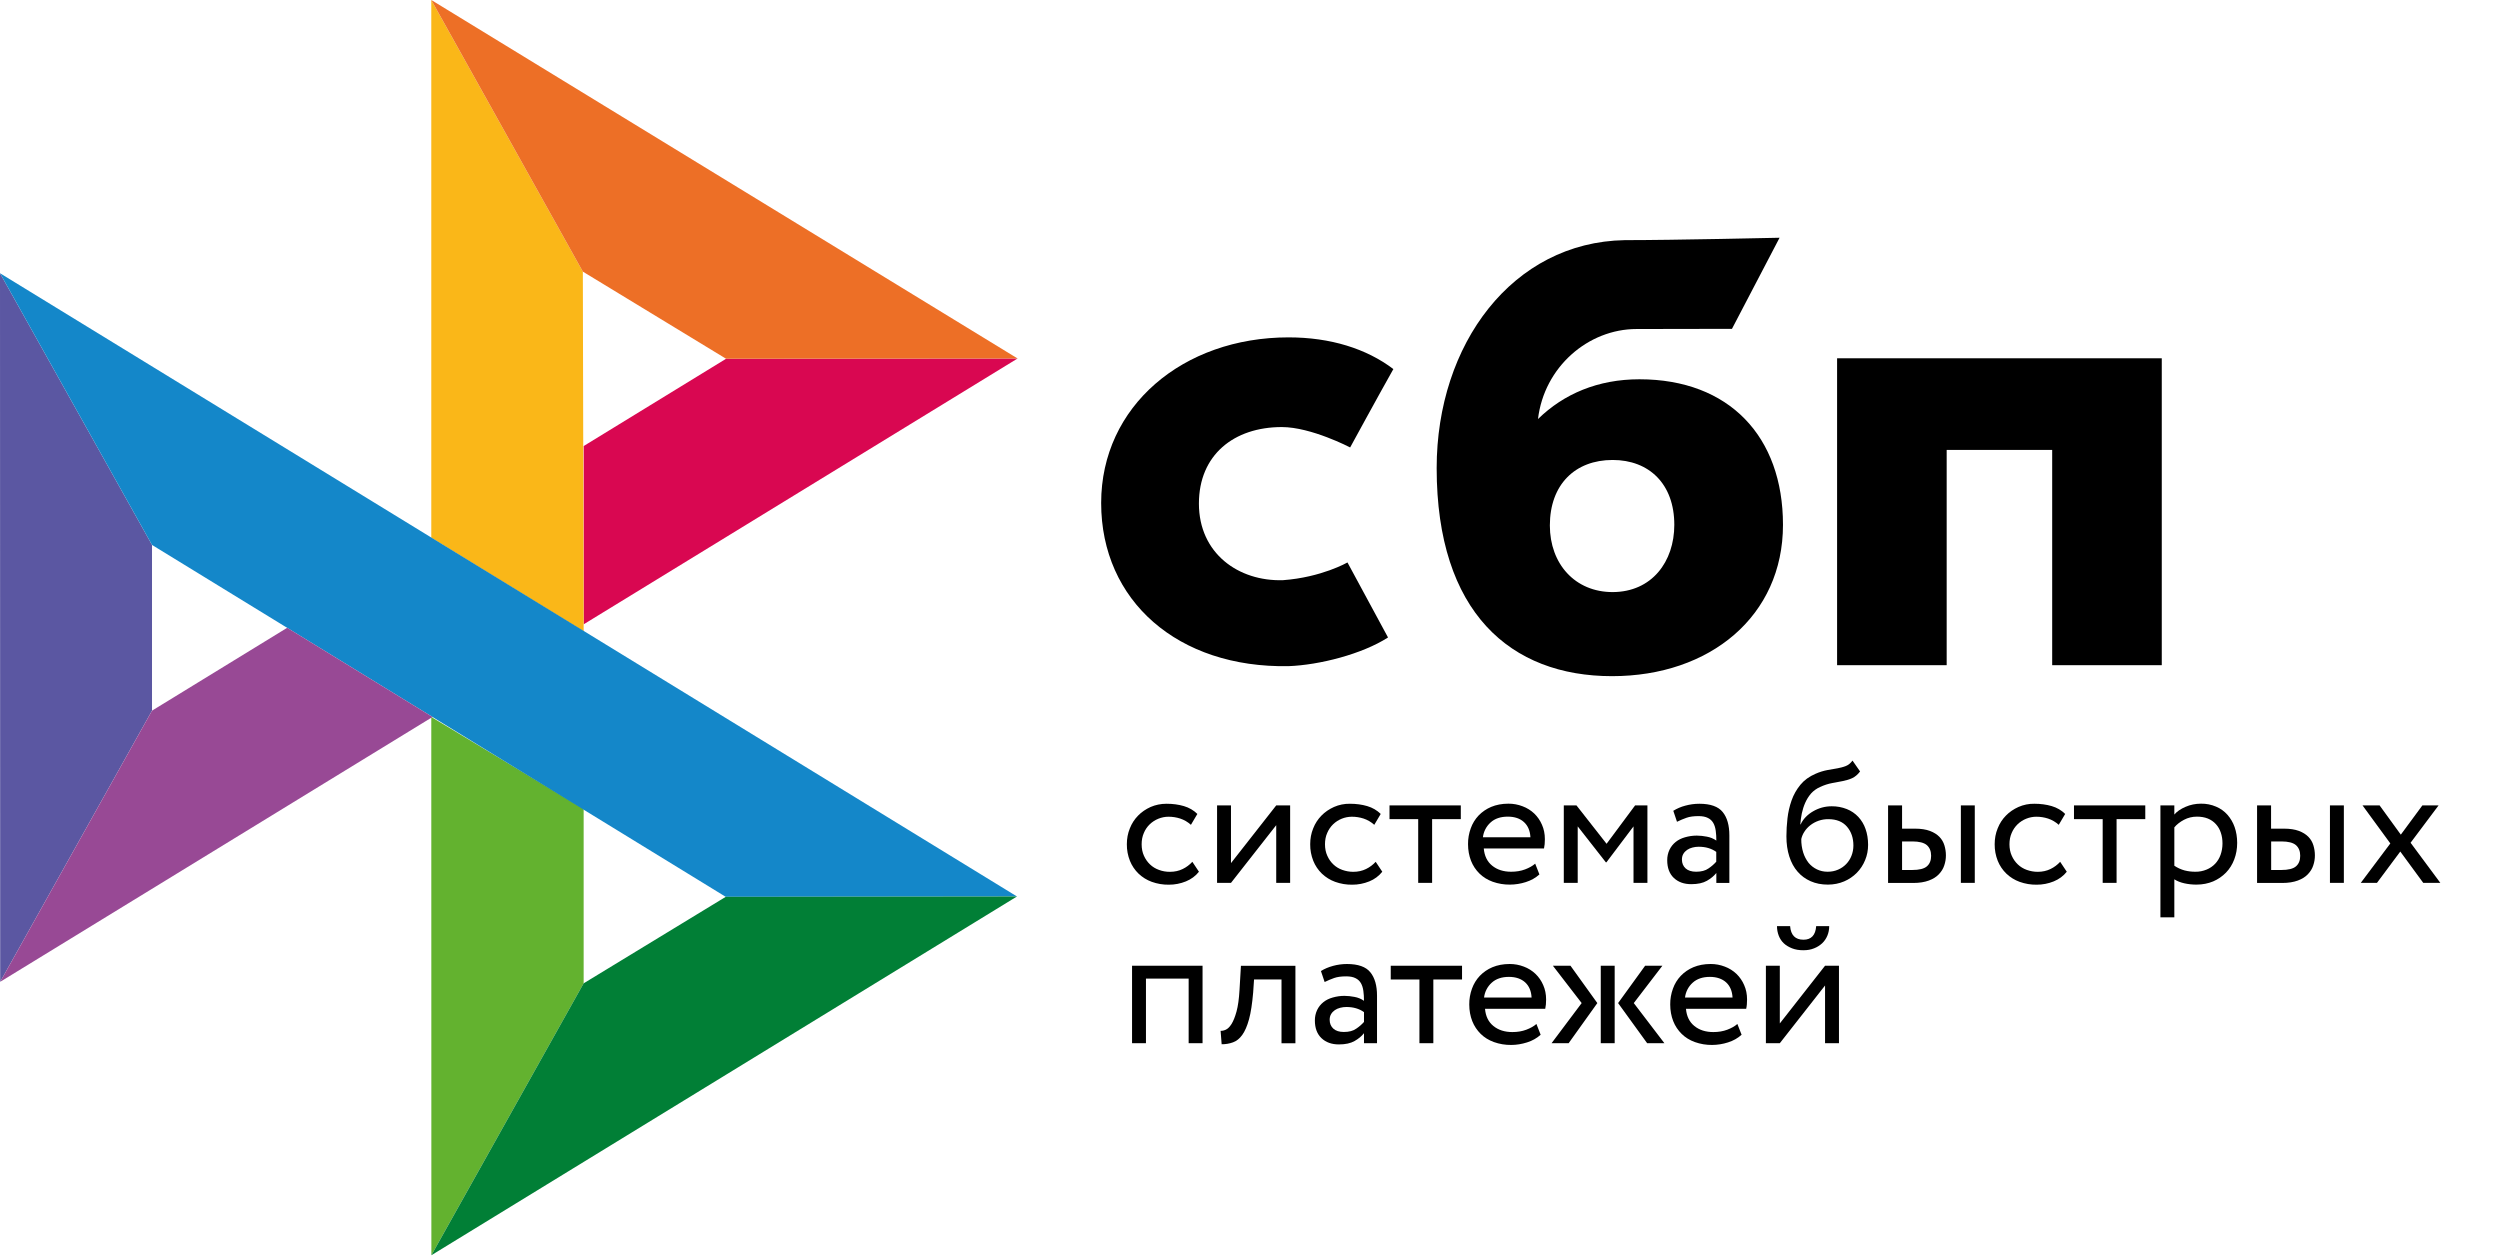
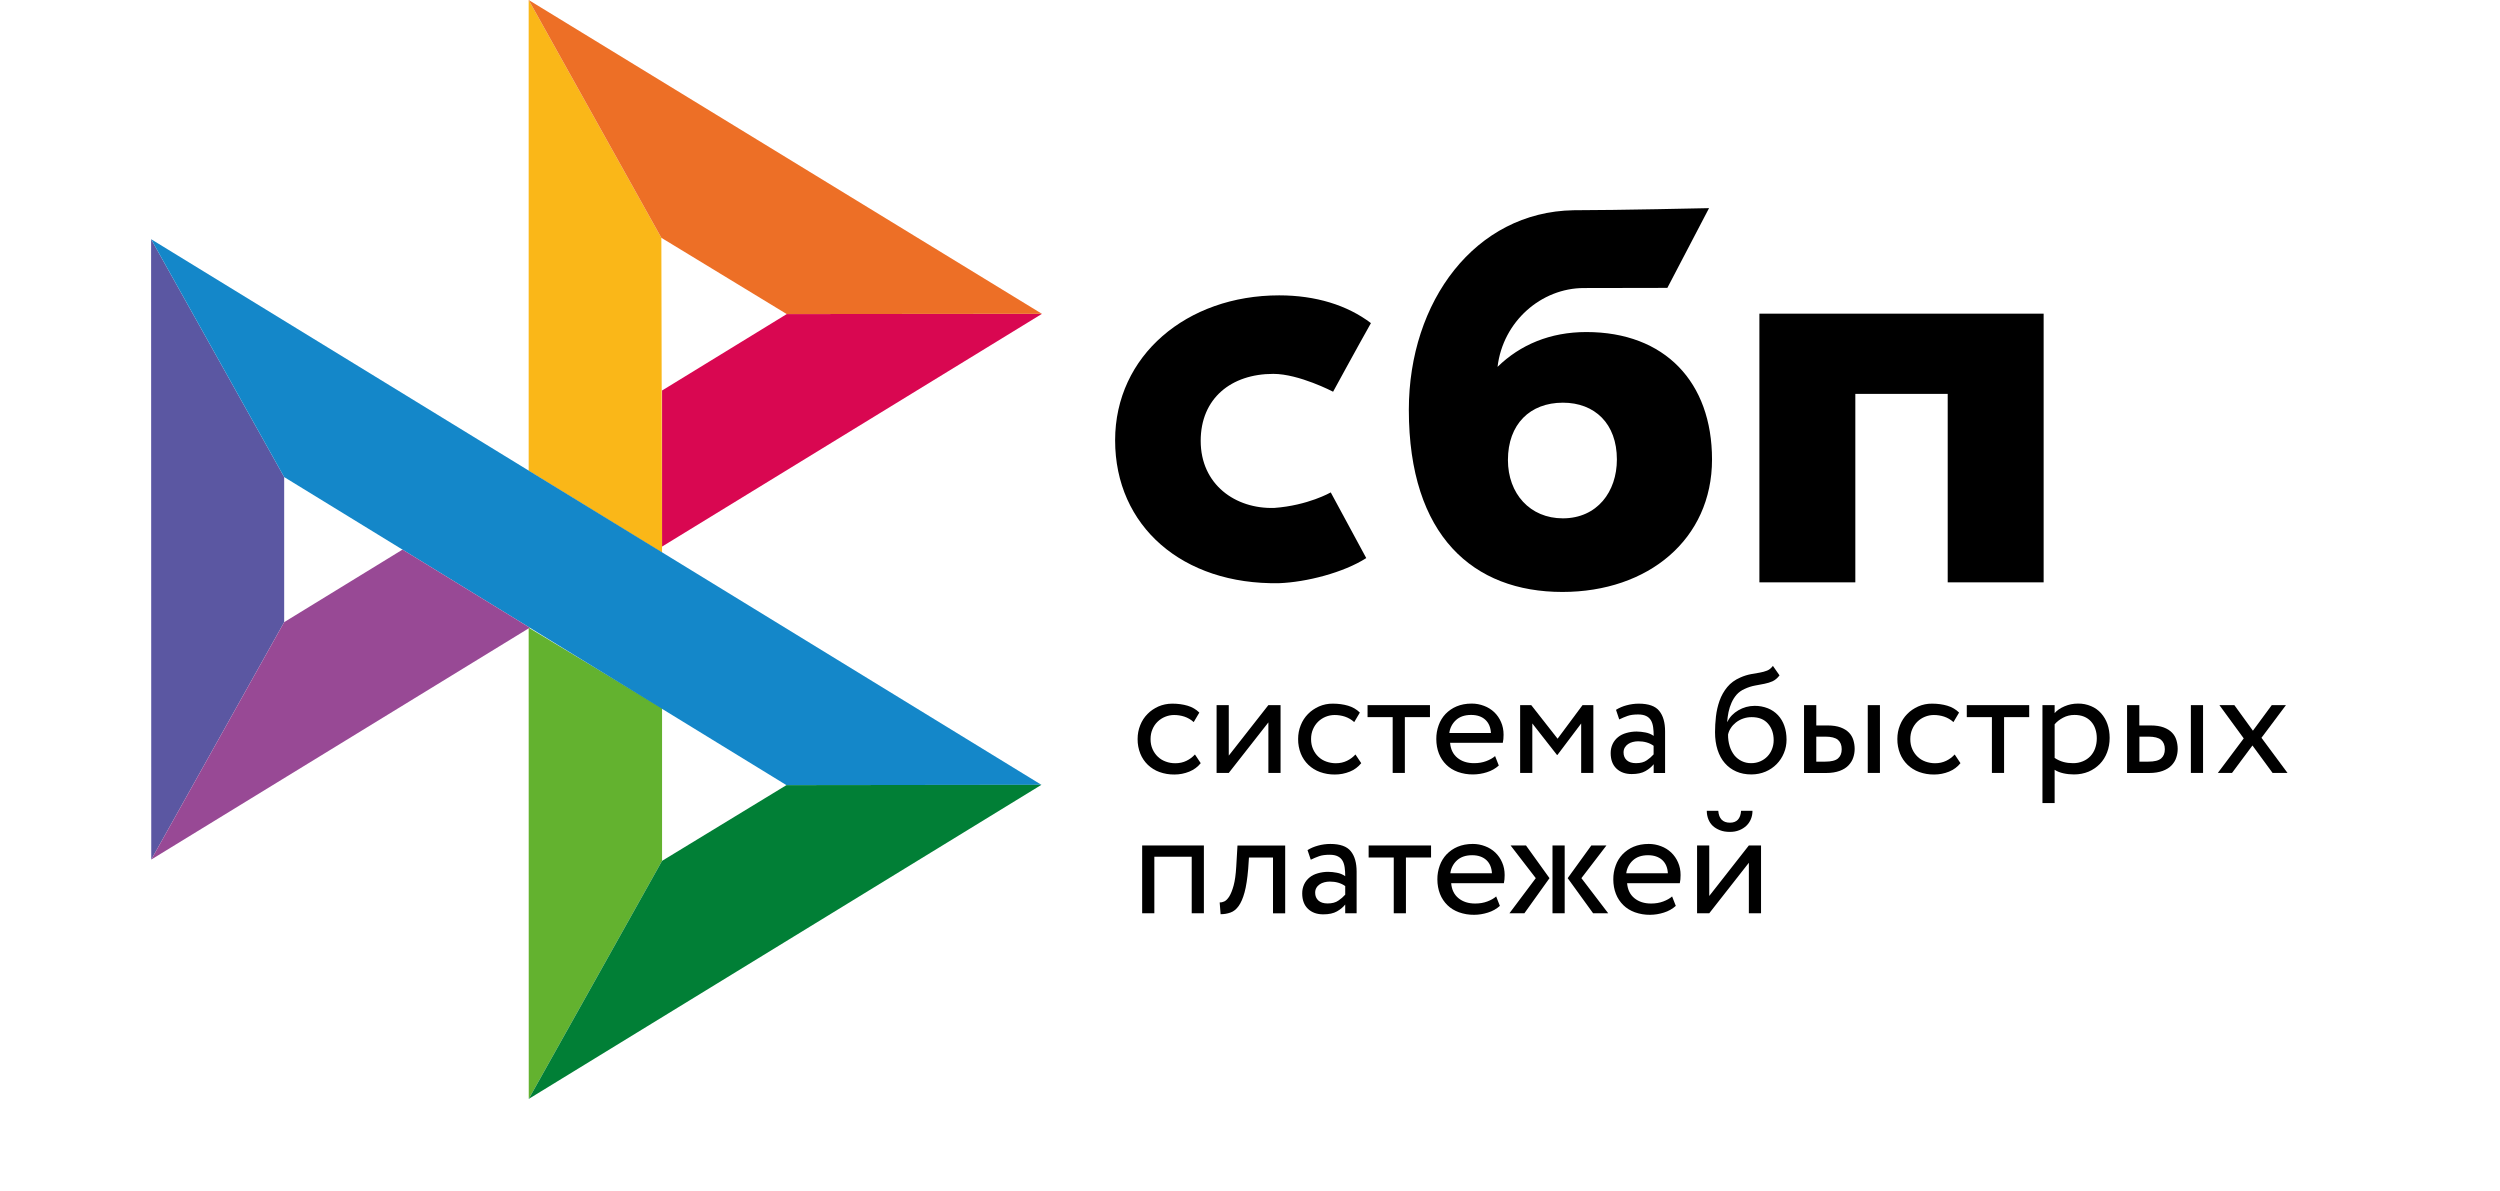
- <svg xmlns="http://www.w3.org/2000/svg" width="239" height="120" fill="none" version="1.1" id="svg102">
+ <svg xmlns="http://www.w3.org/2000/svg" width="210" height="100" viewBox="0 0 240 130" fill="none" version="1.1" id="svg102">
  <defs id="defs106" />
  <path d="m 206.665,34.254 v 29.338 h -10.476 v -20.58 h -10.087 v 20.58 h -10.476 v -29.34 h 31.039 z" id="path60" style="fill:#000000" />
  <path d="m 154.111,64.641 c 9.378,0 16.342,-5.75 16.342,-14.467 0,-8.437 -5.138,-13.915 -13.725,-13.915 -3.963,0 -7.233,1.395 -9.696,3.802 0.588,-4.975 4.795,-8.607 9.427,-8.607 1.069,0 9.117,-0.017 9.117,-0.017 l 4.551,-8.709 c 0,0 -10.104,0.23 -14.801,0.23 -10.732,0.187 -17.981,9.942 -17.981,21.79 0,13.803 7.07,19.893 16.766,19.893 z m 0.057,-20.668 c 3.482,0 5.896,2.288 5.896,6.2 0,3.521 -2.145,6.422 -5.896,6.43 -3.588,0 -6.002,-2.688 -6.002,-6.37 0,-3.913 2.414,-6.26 6.002,-6.26 z" id="path62" style="clip-rule:evenodd;fill:#000000;fill-rule:evenodd" />
  <path d="m 128.818,53.77 c 0,0 -2.474,1.426 -6.169,1.696 -4.248,0.126 -8.033,-2.557 -8.033,-7.324 0,-4.65 3.34,-7.315 7.926,-7.315 2.812,0 6.532,1.949 6.532,1.949 0,0 2.722,-4.995 4.132,-7.493 -2.582,-1.957 -6.021,-3.03 -10.021,-3.03 -10.095,0 -17.914,6.582 -17.914,15.83 0,9.366 7.349,15.795 17.914,15.601 2.953,-0.11 7.027,-1.147 9.51,-2.742 z" id="path64" style="fill:#000000" />
  <path d="M0 26.12l14.532 25.975v15.844L.017 93.863 0 26.12z" fill="#5B57A2" id="path66" />
  <path d="M55.797 42.643l13.617-8.346 27.868-.026-41.485 25.414V42.643z" fill="#D90751" id="path68" />
  <path d="M55.72 25.967l.077 34.39-14.566-8.95V0l14.49 25.967z" fill="#FAB718" id="path70" />
  <path d="M97.282 34.271l-27.869.026-13.693-8.33L41.231 0l56.05 34.271z" fill="#ED6F26" id="path72" />
  <path d="M55.797 94.007V77.322l-14.566-8.78.008 51.458 14.558-25.993z" fill="#63B22F" id="path74" />
  <path d="M69.38 85.737L14.531 52.095 0 26.12l97.223 59.583-27.844.034z" fill="#1487C9" id="path76" />
  <path d="M41.24 120l14.556-25.993 13.583-8.27 27.843-.034L41.24 120z" fill="#017F36" id="path78" />
  <path d="M.017 93.863l41.333-25.32-13.896-8.526-12.922 7.922L.017 93.863z" fill="#984995" id="path80" />
  <path d="m 114.619,83.337 c -0.32,0.408 -0.741,0.716 -1.246,0.924 a 4.282,4.282 0 0 1 -1.632,0.316 4.63,4.63 0 0 1 -1.633,-0.274 3.623,3.623 0 0 1 -1.262,-0.782 3.539,3.539 0 0 1 -0.824,-1.224 4.173,4.173 0 0 1 -0.295,-1.589 c 0,-0.54 0.093,-1.04 0.286,-1.514 0.185,-0.475 0.454,-0.882 0.791,-1.224 0.337,-0.349 0.741,-0.615 1.195,-0.823 0.463,-0.2 0.968,-0.308 1.523,-0.308 0.598,0 1.153,0.075 1.658,0.224 0.505,0.15 0.934,0.4 1.287,0.75 l -0.614,1.04 a 2.886,2.886 0 0 0 -1.027,-0.6 3.612,3.612 0 0 0 -1.119,-0.174 c -0.336,0 -0.656,0.066 -0.967,0.191 a 2.591,2.591 0 0 0 -0.825,0.533 2.438,2.438 0 0 0 -0.564,0.832 c -0.143,0.324 -0.21,0.682 -0.21,1.081 0,0.408 0.075,0.774 0.218,1.09 0.144,0.325 0.337,0.6 0.581,0.832 0.244,0.234 0.53,0.408 0.858,0.525 0.329,0.125 0.674,0.183 1.044,0.183 0.454,0 0.867,-0.092 1.22,-0.267 a 3.05,3.05 0 0 0 0.926,-0.69 z m 1.733,1.065 v -7.405 h 1.33 v 5.517 l 4.325,-5.517 h 1.33 v 7.406 h -1.33 v -5.517 l -4.325,5.517 h -1.33 z m 15.795,-1.065 a 3.01,3.01 0 0 1 -1.245,0.924 4.291,4.291 0 0 1 -1.633,0.316 4.628,4.628 0 0 1 -1.632,-0.274 3.627,3.627 0 0 1 -1.263,-0.782 3.539,3.539 0 0 1 -0.824,-1.224 4.173,4.173 0 0 1 -0.295,-1.589 c 0,-0.54 0.093,-1.04 0.286,-1.514 0.186,-0.475 0.455,-0.882 0.791,-1.224 0.337,-0.349 0.741,-0.615 1.195,-0.823 a 3.637,3.637 0 0 1 1.523,-0.308 c 0.598,0 1.153,0.075 1.658,0.224 0.505,0.15 0.934,0.4 1.288,0.75 l -0.615,1.04 a 2.874,2.874 0 0 0 -1.026,-0.6 3.616,3.616 0 0 0 -1.119,-0.174 2.603,2.603 0 0 0 -1.793,0.724 2.536,2.536 0 0 0 -0.564,0.832 c -0.143,0.324 -0.21,0.682 -0.21,1.081 0,0.408 0.076,0.774 0.219,1.09 0.143,0.325 0.336,0.6 0.58,0.832 0.244,0.234 0.531,0.408 0.859,0.525 0.328,0.116 0.673,0.183 1.043,0.183 0.455,0 0.859,-0.092 1.22,-0.267 a 3.05,3.05 0 0 0 0.926,-0.69 z m 0.682,-6.34 h 6.824 v 1.315 h -2.743 v 6.09 h -1.33 v -6.09 h -2.743 v -1.315 z" id="path82" style="fill:#000000" />
  <path d="m 145.864,84.328 c 0.505,-0.158 0.934,-0.4 1.304,-0.732 l -0.404,-1.032 c -0.244,0.217 -0.572,0.4 -0.967,0.55 -0.396,0.15 -0.842,0.224 -1.33,0.224 -0.732,0 -1.338,-0.191 -1.818,-0.582 -0.479,-0.392 -0.74,-0.94 -0.799,-1.64 h 5.756 c 0.059,-0.258 0.084,-0.549 0.084,-0.89 0,-0.508 -0.093,-0.965 -0.278,-1.381 a 3.277,3.277 0 0 0 -0.74,-1.074 3.295,3.295 0 0 0 -1.111,-0.69 3.692,3.692 0 0 0 -1.355,-0.25 c -0.623,0 -1.17,0.108 -1.649,0.308 a 3.637,3.637 0 0 0 -1.204,0.824 3.477,3.477 0 0 0 -0.748,1.223 4.272,4.272 0 0 0 -0.261,1.514 c 0,0.583 0.101,1.115 0.286,1.59 a 3.5,3.5 0 0 0 0.808,1.223 c 0.345,0.34 0.765,0.599 1.262,0.782 a 4.772,4.772 0 0 0 1.658,0.274 5.04,5.04 0 0 0 1.506,-0.24 z m -3.366,-5.7 c 0.412,-0.374 0.959,-0.557 1.649,-0.557 0.648,0 1.17,0.175 1.549,0.525 0.379,0.349 0.58,0.832 0.614,1.447 h -4.544 a 2.26,2.26 0 0 1 0.732,-1.414 z" id="path84" style="clip-rule:evenodd;fill:#000000;fill-rule:evenodd" />
  <path d="m 149.499,76.997 h 1.212 l 2.878,3.67 2.726,-3.67 h 1.178 v 7.406 h -1.329 v -5.4 l -2.592,3.436 h -0.051 l -2.692,-3.437 v 5.4 h -1.33 z" id="path86" style="fill:#000000" />
  <path d="m 161.111,77.022 a 4.187,4.187 0 0 0 -1.144,0.49 l 0.353,1.05 c 0.303,-0.15 0.606,-0.275 0.909,-0.383 0.303,-0.109 0.69,-0.159 1.153,-0.159 0.37,0 0.665,0.059 0.892,0.175 0.227,0.108 0.395,0.275 0.513,0.475 0.118,0.2 0.194,0.449 0.236,0.74 0.042,0.291 0.059,0.607 0.059,0.949 a 2.28,2.28 0 0 0 -0.909,-0.375 5.229,5.229 0 0 0 -0.959,-0.1 c -0.396,0 -0.766,0.059 -1.12,0.158 -0.353,0.1 -0.656,0.25 -0.9,0.45 a 2.14,2.14 0 0 0 -0.589,0.74 2.3,2.3 0 0 0 -0.219,1.007 c 0,0.724 0.211,1.29 0.631,1.69 0.421,0.399 0.976,0.598 1.666,0.598 0.623,0 1.12,-0.108 1.498,-0.324 0.379,-0.217 0.682,-0.466 0.901,-0.749 v 0.957 h 1.245 v -4.543 c 0,-0.966 -0.21,-1.714 -0.639,-2.239 -0.421,-0.524 -1.17,-0.79 -2.23,-0.79 -0.472,0 -0.918,0.066 -1.347,0.183 z m 2.223,6 c -0.303,0.216 -0.699,0.315 -1.187,0.315 -0.429,0 -0.766,-0.108 -1.001,-0.316 -0.236,-0.216 -0.354,-0.499 -0.354,-0.849 0,-0.207 0.042,-0.382 0.135,-0.54 0.093,-0.158 0.219,-0.283 0.362,-0.383 a 1.6,1.6 0 0 1 0.513,-0.225 c 0.194,-0.05 0.387,-0.075 0.589,-0.075 0.657,0 1.22,0.158 1.683,0.491 v 0.94 a 3.824,3.824 0 0 1 -0.74,0.641 z m 13.733,-8.63 c 0.269,-0.124 0.521,-0.332 0.757,-0.64 l -0.724,-1.04 c -0.185,0.25 -0.395,0.424 -0.631,0.516 a 4.007,4.007 0 0 1 -0.774,0.216 l -0.252,0.045 c -0.219,0.038 -0.454,0.08 -0.707,0.122 a 5.224,5.224 0 0 0 -1.178,0.366 c -0.598,0.258 -1.077,0.607 -1.439,1.048 -0.362,0.441 -0.648,0.94 -0.842,1.49 a 7.793,7.793 0 0 0 -0.395,1.722 c -0.068,0.6 -0.101,1.173 -0.101,1.722 0,0.708 0.092,1.348 0.277,1.922 0.186,0.575 0.446,1.057 0.791,1.448 0.345,0.4 0.758,0.7 1.246,0.916 0.488,0.216 1.035,0.324 1.649,0.324 0.564,0 1.086,-0.108 1.557,-0.308 a 3.758,3.758 0 0 0 1.212,-0.823 c 0.336,-0.342 0.606,-0.75 0.791,-1.207 0.193,-0.458 0.286,-0.949 0.286,-1.465 0,-0.557 -0.084,-1.064 -0.244,-1.514 a 3.271,3.271 0 0 0 -0.69,-1.156 3.072,3.072 0 0 0 -1.103,-0.75 3.827,3.827 0 0 0 -1.447,-0.266 c -0.32,0 -0.631,0.042 -0.934,0.125 a 3.604,3.604 0 0 0 -0.842,0.358 3.2,3.2 0 0 0 -0.698,0.54 c -0.202,0.209 -0.37,0.442 -0.488,0.708 h -0.034 c 0.026,-0.341 0.068,-0.69 0.143,-1.048 0.076,-0.358 0.185,-0.7 0.329,-1.024 0.143,-0.324 0.328,-0.616 0.555,-0.882 a 2.52,2.52 0 0 1 0.875,-0.624 4.646,4.646 0 0 1 1.153,-0.374 l 0.264,-0.048 c 0.263,-0.048 0.514,-0.094 0.754,-0.144 0.32,-0.066 0.614,-0.15 0.884,-0.274 z m -4.679,7.115 a 4.146,4.146 0 0 1 -0.185,-1.298 2.09,2.09 0 0 1 0.303,-0.707 c 0.143,-0.225 0.328,-0.424 0.547,-0.6 a 2.773,2.773 0 0 1 1.733,-0.59 c 0.783,0 1.372,0.241 1.784,0.716 0.413,0.482 0.615,1.081 0.615,1.805 0,0.358 -0.068,0.683 -0.185,0.982 a 2.36,2.36 0 0 1 -1.279,1.323 c -0.303,0.133 -0.632,0.2 -1.002,0.2 -0.37,0 -0.707,-0.075 -1.018,-0.225 a 2.34,2.34 0 0 1 -0.8,-0.624 3.129,3.129 0 0 1 -0.513,-0.982 z m 16.401,-4.51 h -1.33 v 7.406 h 1.33 z m -8.281,0 h 1.33 v 2.222 h 1.229 c 0.58,0 1.051,0.075 1.43,0.216 0.379,0.142 0.682,0.333 0.909,0.566 0.227,0.233 0.387,0.508 0.48,0.815 0.092,0.308 0.143,0.624 0.143,0.957 0,0.333 -0.051,0.65 -0.16,0.966 -0.101,0.316 -0.278,0.59 -0.514,0.84 -0.235,0.25 -0.555,0.45 -0.959,0.6 -0.404,0.149 -0.892,0.232 -1.481,0.232 h -2.415 v -7.414 z m 1.33,3.461 v 2.713 h 0.968 c 0.665,0 1.136,-0.116 1.405,-0.35 0.27,-0.233 0.404,-0.565 0.404,-1.006 0,-0.45 -0.143,-0.79 -0.412,-1.024 -0.278,-0.233 -0.741,-0.35 -1.38,-0.35 h -0.985 z" id="path88" style="clip-rule:evenodd;fill:#000000;fill-rule:evenodd" />
  <path d="m 197.583,83.337 c -0.32,0.408 -0.741,0.716 -1.246,0.924 a 4.286,4.286 0 0 1 -1.632,0.316 4.63,4.63 0 0 1 -1.633,-0.274 3.613,3.613 0 0 1 -1.262,-0.782 3.555,3.555 0 0 1 -0.825,-1.224 4.192,4.192 0 0 1 -0.294,-1.589 c 0,-0.54 0.092,-1.04 0.286,-1.514 0.185,-0.475 0.454,-0.882 0.791,-1.224 0.337,-0.349 0.74,-0.615 1.195,-0.823 a 3.634,3.634 0 0 1 1.523,-0.308 c 0.597,0 1.153,0.075 1.658,0.224 0.505,0.15 0.934,0.4 1.287,0.75 l -0.614,1.04 a 2.886,2.886 0 0 0 -1.027,-0.6 3.612,3.612 0 0 0 -1.119,-0.174 c -0.336,0 -0.656,0.066 -0.968,0.191 a 2.587,2.587 0 0 0 -0.824,0.533 2.52,2.52 0 0 0 -0.564,0.832 c -0.143,0.324 -0.21,0.682 -0.21,1.081 0,0.408 0.075,0.774 0.218,1.09 0.143,0.325 0.337,0.6 0.581,0.832 0.244,0.234 0.53,0.408 0.858,0.525 0.329,0.116 0.674,0.183 1.044,0.183 0.454,0 0.858,-0.092 1.22,-0.267 a 3.05,3.05 0 0 0 0.926,-0.69 z m 0.681,-6.34 h 6.825 v 1.315 h -2.744 v 6.09 h -1.329 v -6.09 h -2.743 v -1.315 z" id="path90" style="fill:#000000" />
  <path d="m 207.866,76.998 h -1.33 v 10.7 h 1.33 v -3.636 c 0.269,0.175 0.589,0.3 0.959,0.383 0.37,0.083 0.757,0.124 1.153,0.124 0.589,0 1.119,-0.108 1.599,-0.307 a 3.825,3.825 0 0 0 1.228,-0.84 c 0.345,-0.359 0.606,-0.775 0.791,-1.266 0.185,-0.49 0.278,-1.015 0.278,-1.572 0,-0.55 -0.084,-1.057 -0.244,-1.515 a 3.524,3.524 0 0 0 -0.69,-1.181 2.996,2.996 0 0 0 -1.086,-0.774 3.49,3.49 0 0 0 -1.439,-0.283 c -0.521,0 -1.009,0.1 -1.472,0.3 -0.463,0.2 -0.825,0.44 -1.077,0.74 z m 0.926,1.373 c 0.379,-0.2 0.791,-0.3 1.237,-0.3 0.387,0 0.732,0.058 1.044,0.183 0.303,0.125 0.555,0.3 0.766,0.533 0.21,0.233 0.37,0.5 0.471,0.815 0.109,0.316 0.16,0.658 0.16,1.032 0,0.4 -0.068,0.757 -0.185,1.09 a 2.4,2.4 0 0 1 -0.514,0.849 2.36,2.36 0 0 1 -0.816,0.557 2.685,2.685 0 0 1 -1.086,0.208 c -0.361,0 -0.698,-0.041 -1.018,-0.124 a 3.328,3.328 0 0 1 -0.984,-0.45 v -3.67 c 0.235,-0.282 0.547,-0.523 0.925,-0.723 z m 15.281,-1.374 h -1.33 v 7.406 h 1.33 z m -8.289,0 h 1.33 v 2.222 h 1.228 c 0.581,0 1.052,0.075 1.431,0.216 0.379,0.142 0.682,0.333 0.909,0.566 0.227,0.233 0.387,0.508 0.479,0.815 0.093,0.308 0.143,0.624 0.143,0.957 0,0.333 -0.05,0.65 -0.159,0.966 -0.101,0.316 -0.278,0.59 -0.514,0.84 -0.235,0.25 -0.555,0.45 -0.959,0.6 -0.404,0.149 -0.892,0.232 -1.481,0.232 h -2.415 v -7.414 z m 1.339,3.461 v 2.713 h 0.968 c 0.664,0 1.136,-0.116 1.405,-0.35 0.269,-0.233 0.404,-0.565 0.404,-1.006 0,-0.45 -0.143,-0.79 -0.412,-1.024 -0.278,-0.233 -0.741,-0.35 -1.38,-0.35 h -0.985 z" id="path92" style="clip-rule:evenodd;fill:#000000;fill-rule:evenodd" />
  <path d="m 230.452,80.567 2.844,3.836 h -1.632 l -2.197,-2.996 -2.23,2.996 h -1.548 l 2.827,-3.77 -2.659,-3.636 h 1.633 l 2.028,2.796 2.061,-2.796 h 1.549 z m -116.817,12.989 h -4.081 v 6.174 h -1.33 v -7.405 h 6.74 v 7.405 h -1.329 z m 8.877,0.083 h -2.625 l -0.085,1.248 c -0.092,1.057 -0.218,1.906 -0.395,2.554 -0.177,0.65 -0.396,1.149 -0.648,1.498 -0.252,0.35 -0.547,0.591 -0.884,0.708 a 3.06,3.06 0 0 1 -1.085,0.183 l -0.101,-1.282 c 0.143,0.008 0.311,-0.025 0.496,-0.108 0.186,-0.083 0.371,-0.266 0.547,-0.54 0.177,-0.284 0.337,-0.683 0.48,-1.199 0.143,-0.524 0.236,-1.206 0.286,-2.064 l 0.135,-2.305 h 5.209 v 7.406 h -1.33 v -6.1 z" id="path94" style="fill:#000000" />
  <path d="m 127.427,92.342 c -0.43,0.116 -0.817,0.282 -1.145,0.49 l 0.354,1.049 c 0.303,-0.15 0.606,-0.275 0.908,-0.383 0.303,-0.108 0.691,-0.158 1.153,-0.158 0.371,0 0.665,0.058 0.892,0.174 0.228,0.109 0.396,0.275 0.514,0.475 0.117,0.2 0.193,0.45 0.235,0.74 0.042,0.292 0.059,0.608 0.059,0.949 a 2.277,2.277 0 0 0 -0.909,-0.374 5.22,5.22 0 0 0 -0.959,-0.1 c -0.395,0 -0.766,0.058 -1.119,0.158 -0.354,0.1 -0.657,0.25 -0.901,0.45 a 2.14,2.14 0 0 0 -0.589,0.74 2.3,2.3 0 0 0 -0.218,1.007 c 0,0.723 0.21,1.29 0.631,1.689 0.42,0.399 0.976,0.599 1.666,0.599 0.623,0 1.119,-0.108 1.498,-0.325 0.378,-0.216 0.681,-0.466 0.9,-0.749 v 0.957 h 1.246 v -4.543 c 0,-0.965 -0.211,-1.714 -0.64,-2.238 -0.421,-0.525 -1.17,-0.79 -2.23,-0.79 a 5.1,5.1 0 0 0 -1.346,0.182 z m 2.23,5.998 c -0.302,0.217 -0.698,0.317 -1.186,0.317 -0.438,0 -0.766,-0.108 -1.001,-0.317 -0.236,-0.216 -0.354,-0.499 -0.354,-0.848 0,-0.208 0.042,-0.383 0.135,-0.541 0.092,-0.158 0.219,-0.283 0.362,-0.383 0.143,-0.1 0.319,-0.175 0.513,-0.225 a 2.33,2.33 0 0 1 0.589,-0.074 c 0.656,0 1.22,0.158 1.683,0.49 v 0.94 a 3.83,3.83 0 0 1 -0.741,0.641 z" id="path96" style="clip-rule:evenodd;fill:#000000;fill-rule:evenodd" />
  <path d="m 132.946,92.325 h 6.825 v 1.314 h -2.744 v 6.091 h -1.329 v -6.09 h -2.743 v -1.315 z" id="path98" style="fill:#000000" />
  <path d="m 145.982,99.655 c 0.505,-0.158 0.934,-0.4 1.304,-0.732 l -0.404,-1.032 c -0.244,0.217 -0.572,0.4 -0.968,0.55 -0.395,0.15 -0.841,0.224 -1.329,0.224 -0.732,0 -1.338,-0.191 -1.818,-0.582 -0.48,-0.391 -0.74,-0.94 -0.799,-1.64 h 5.756 c 0.058,-0.257 0.084,-0.549 0.084,-0.89 0,-0.507 -0.093,-0.965 -0.278,-1.381 a 3.264,3.264 0 0 0 -0.741,-1.073 3.28,3.28 0 0 0 -1.11,-0.691 3.696,3.696 0 0 0 -1.355,-0.25 c -0.623,0 -1.17,0.108 -1.649,0.308 a 3.618,3.618 0 0 0 -1.204,0.824 3.494,3.494 0 0 0 -0.749,1.223 4.294,4.294 0 0 0 -0.261,1.514 c 0,0.583 0.101,1.115 0.286,1.59 0.186,0.474 0.463,0.882 0.808,1.223 0.345,0.341 0.766,0.599 1.263,0.782 a 4.766,4.766 0 0 0 1.657,0.275 c 0.497,0 1.002,-0.084 1.507,-0.242 z m -3.374,-5.708 c 0.412,-0.374 0.959,-0.557 1.649,-0.557 0.657,0 1.17,0.183 1.549,0.524 0.378,0.35 0.58,0.832 0.614,1.448 h -4.544 a 2.26,2.26 0 0 1 0.732,-1.415 z m 5.848,-1.622 h 1.683 l 2.566,3.57 -2.743,3.835 h -1.632 l 2.877,-3.836 -2.751,-3.57 z m 4.577,0 h 1.33 v 7.405 h -1.33 z m 6.084,7.405 -2.928,-3.836 2.735,-3.57 h -1.65 l -2.583,3.57 2.777,3.836 z m 6.076,-0.075 c 0.505,-0.158 0.934,-0.4 1.304,-0.732 l -0.404,-1.032 c -0.244,0.217 -0.572,0.4 -0.967,0.55 -0.396,0.15 -0.842,0.224 -1.33,0.224 -0.732,0 -1.338,-0.191 -1.818,-0.582 -0.479,-0.391 -0.74,-0.94 -0.799,-1.64 h 5.756 c 0.059,-0.257 0.084,-0.549 0.084,-0.89 0,-0.507 -0.092,-0.965 -0.278,-1.381 a 3.276,3.276 0 0 0 -0.74,-1.073 3.284,3.284 0 0 0 -1.111,-0.691 3.692,3.692 0 0 0 -1.355,-0.25 c -0.622,0 -1.169,0.108 -1.649,0.308 a 3.624,3.624 0 0 0 -1.203,0.824 3.465,3.465 0 0 0 -0.749,1.223 4.272,4.272 0 0 0 -0.261,1.514 c 0,0.583 0.101,1.115 0.286,1.59 0.185,0.474 0.463,0.882 0.808,1.223 0.345,0.341 0.765,0.599 1.262,0.782 a 4.772,4.772 0 0 0 1.658,0.275 5.04,5.04 0 0 0 1.506,-0.242 z m -3.374,-5.708 c 0.413,-0.374 0.96,-0.557 1.65,-0.557 0.648,0 1.169,0.183 1.548,0.524 0.379,0.35 0.581,0.832 0.614,1.448 h -4.544 a 2.26,2.26 0 0 1 0.732,-1.415 z m 10.595,-4.11 c -0.783,0 -1.212,-0.433 -1.279,-1.298 h -1.254 c 0,0.332 0.059,0.632 0.168,0.915 0.11,0.283 0.27,0.524 0.48,0.724 0.21,0.2 0.48,0.358 0.791,0.482 0.311,0.125 0.673,0.183 1.085,0.183 0.379,0 0.716,-0.058 1.019,-0.183 0.303,-0.116 0.555,-0.282 0.774,-0.482 0.21,-0.2 0.379,-0.441 0.496,-0.724 0.118,-0.283 0.177,-0.583 0.177,-0.915 h -1.245 c -0.059,0.865 -0.472,1.298 -1.212,1.298 z m -3.594,2.487 v 7.406 h 1.33 l 4.325,-5.517 v 5.517 h 1.33 v -7.406 h -1.33 l -4.325,5.517 v -5.517 z" id="path100" style="clip-rule:evenodd;fill:#000000;fill-rule:evenodd" />
</svg>
